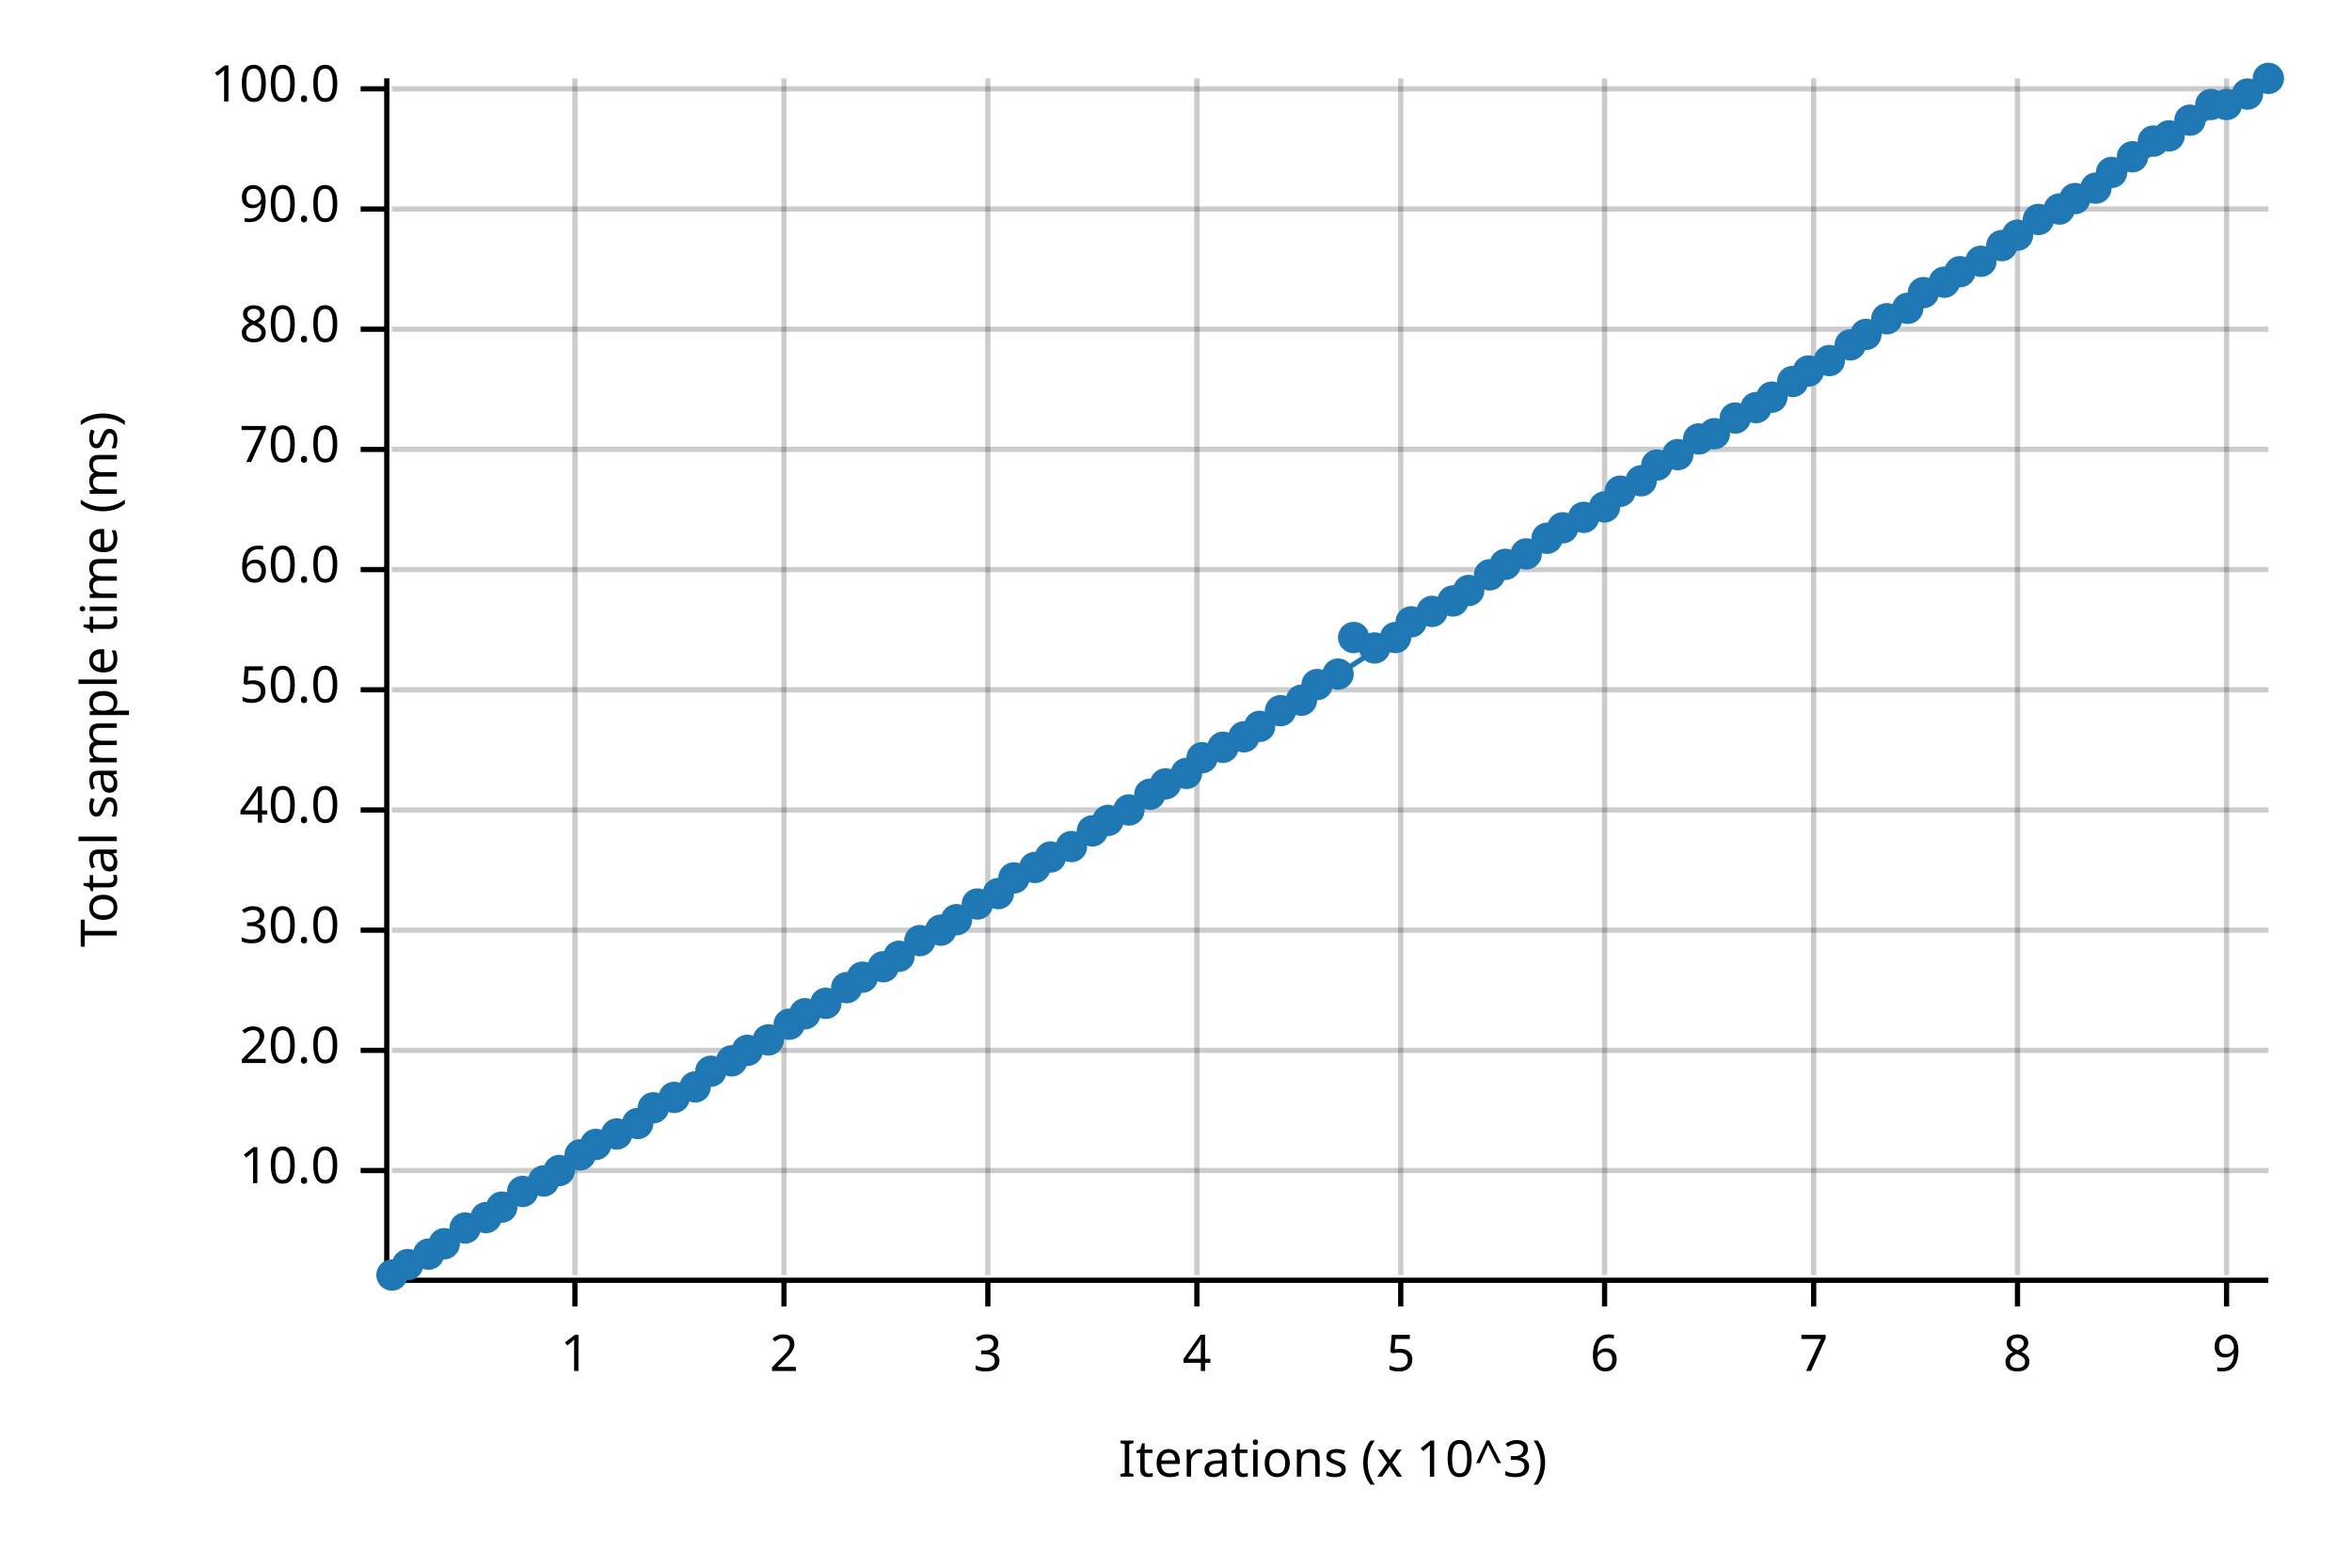
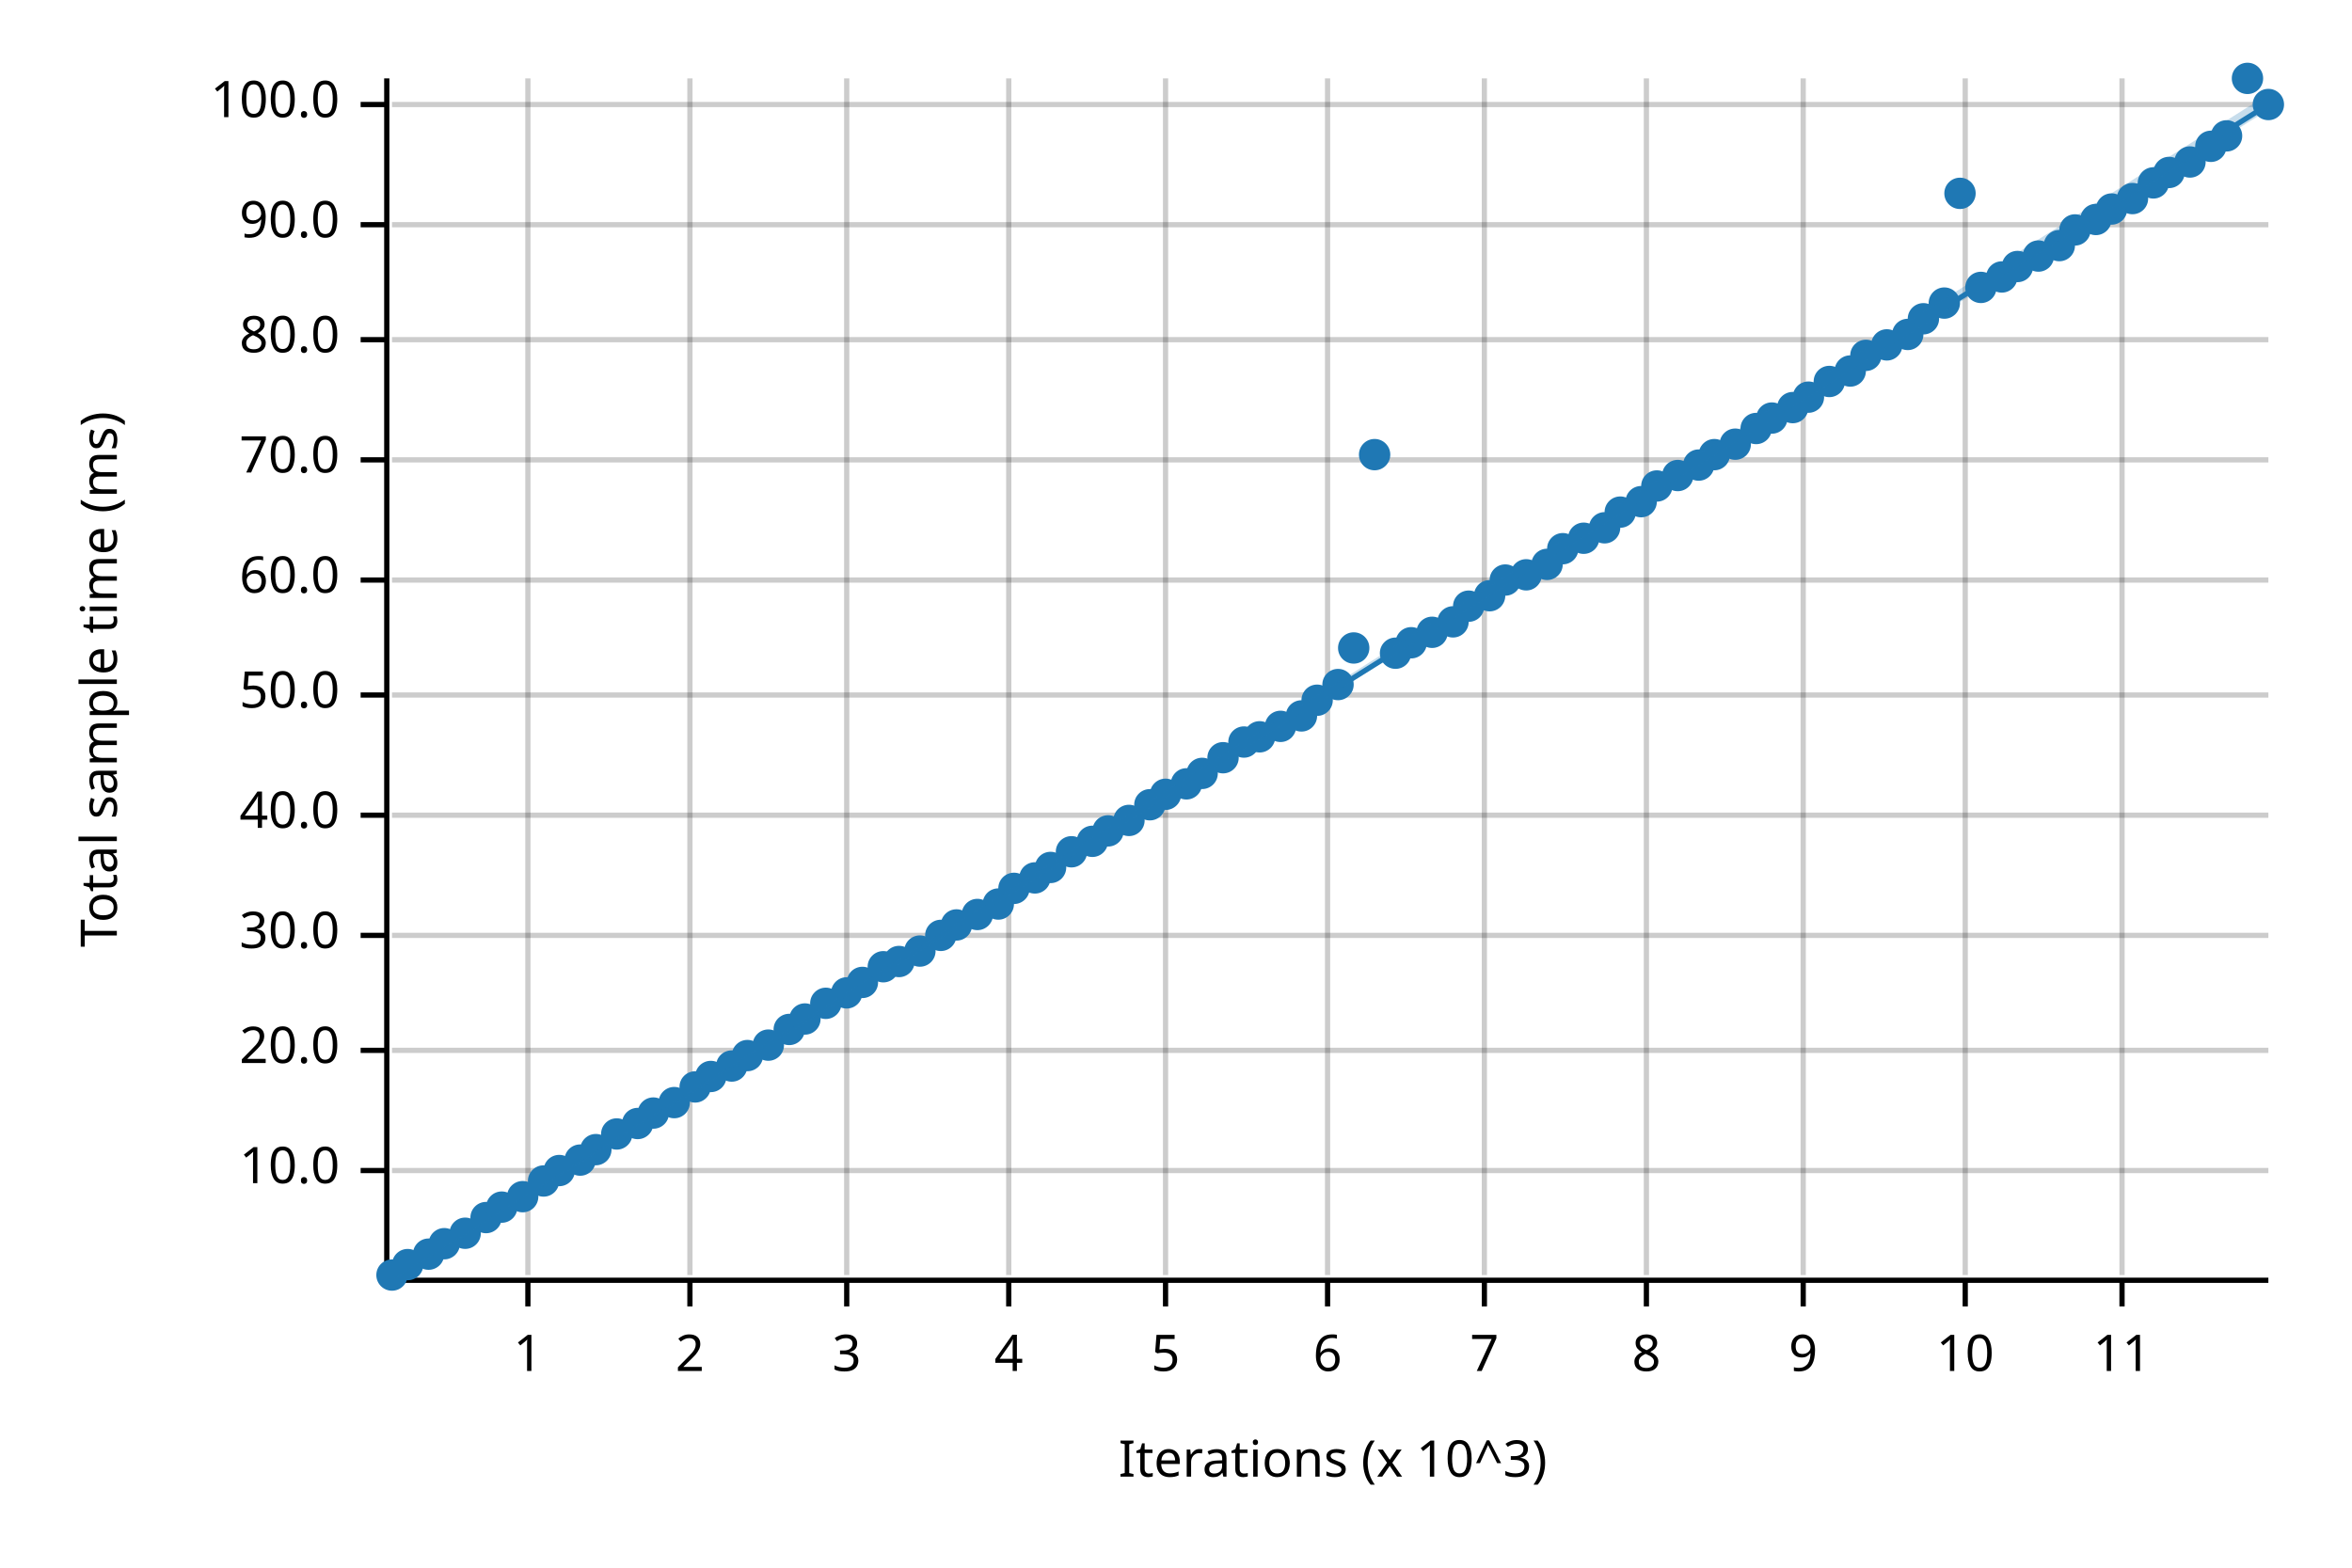
<svg xmlns="http://www.w3.org/2000/svg" width="450" height="300" viewBox="0 0 450 300">
  <text x="15" y="130" dy="0.76em" text-anchor="middle" font-family="sans-serif" font-size="9.677" opacity="1" fill="#000000" transform="rotate(270, 15, 130)">
Total sample time (ms)
</text>
  <text x="255" y="285" dy="-0.5ex" text-anchor="middle" font-family="sans-serif" font-size="9.677" opacity="1" fill="#000000">
Iterations (x 10^3)
</text>
-   <line opacity="0.2" stroke="#000000" stroke-width="1" x1="110" y1="244" x2="110" y2="15" />
-   <line opacity="0.2" stroke="#000000" stroke-width="1" x1="150" y1="244" x2="150" y2="15" />
-   <line opacity="0.2" stroke="#000000" stroke-width="1" x1="189" y1="244" x2="189" y2="15" />
-   <line opacity="0.2" stroke="#000000" stroke-width="1" x1="229" y1="244" x2="229" y2="15" />
-   <line opacity="0.2" stroke="#000000" stroke-width="1" x1="268" y1="244" x2="268" y2="15" />
-   <line opacity="0.2" stroke="#000000" stroke-width="1" x1="307" y1="244" x2="307" y2="15" />
-   <line opacity="0.2" stroke="#000000" stroke-width="1" x1="347" y1="244" x2="347" y2="15" />
-   <line opacity="0.2" stroke="#000000" stroke-width="1" x1="386" y1="244" x2="386" y2="15" />
-   <line opacity="0.2" stroke="#000000" stroke-width="1" x1="426" y1="244" x2="426" y2="15" />
+   <line opacity="0.2" stroke="#000000" stroke-width="1" x1="101" y1="244" x2="101" y2="15" />
+   <line opacity="0.2" stroke="#000000" stroke-width="1" x1="132" y1="244" x2="132" y2="15" />
+   <line opacity="0.2" stroke="#000000" stroke-width="1" x1="162" y1="244" x2="162" y2="15" />
+   <line opacity="0.2" stroke="#000000" stroke-width="1" x1="193" y1="244" x2="193" y2="15" />
+   <line opacity="0.2" stroke="#000000" stroke-width="1" x1="223" y1="244" x2="223" y2="15" />
+   <line opacity="0.2" stroke="#000000" stroke-width="1" x1="254" y1="244" x2="254" y2="15" />
+   <line opacity="0.2" stroke="#000000" stroke-width="1" x1="284" y1="244" x2="284" y2="15" />
+   <line opacity="0.2" stroke="#000000" stroke-width="1" x1="315" y1="244" x2="315" y2="15" />
+   <line opacity="0.2" stroke="#000000" stroke-width="1" x1="345" y1="244" x2="345" y2="15" />
+   <line opacity="0.2" stroke="#000000" stroke-width="1" x1="376" y1="244" x2="376" y2="15" />
+   <line opacity="0.2" stroke="#000000" stroke-width="1" x1="406" y1="244" x2="406" y2="15" />
  <line opacity="0.2" stroke="#000000" stroke-width="1" x1="75" y1="224" x2="434" y2="224" />
  <line opacity="0.2" stroke="#000000" stroke-width="1" x1="75" y1="201" x2="434" y2="201" />
-   <line opacity="0.2" stroke="#000000" stroke-width="1" x1="75" y1="178" x2="434" y2="178" />
-   <line opacity="0.2" stroke="#000000" stroke-width="1" x1="75" y1="155" x2="434" y2="155" />
-   <line opacity="0.2" stroke="#000000" stroke-width="1" x1="75" y1="132" x2="434" y2="132" />
-   <line opacity="0.2" stroke="#000000" stroke-width="1" x1="75" y1="109" x2="434" y2="109" />
-   <line opacity="0.2" stroke="#000000" stroke-width="1" x1="75" y1="86" x2="434" y2="86" />
-   <line opacity="0.2" stroke="#000000" stroke-width="1" x1="75" y1="63" x2="434" y2="63" />
-   <line opacity="0.2" stroke="#000000" stroke-width="1" x1="75" y1="40" x2="434" y2="40" />
-   <line opacity="0.2" stroke="#000000" stroke-width="1" x1="75" y1="17" x2="434" y2="17" />
+   <line opacity="0.2" stroke="#000000" stroke-width="1" x1="75" y1="179" x2="434" y2="179" />
+   <line opacity="0.2" stroke="#000000" stroke-width="1" x1="75" y1="156" x2="434" y2="156" />
+   <line opacity="0.2" stroke="#000000" stroke-width="1" x1="75" y1="133" x2="434" y2="133" />
+   <line opacity="0.2" stroke="#000000" stroke-width="1" x1="75" y1="111" x2="434" y2="111" />
+   <line opacity="0.2" stroke="#000000" stroke-width="1" x1="75" y1="88" x2="434" y2="88" />
+   <line opacity="0.2" stroke="#000000" stroke-width="1" x1="75" y1="65" x2="434" y2="65" />
+   <line opacity="0.2" stroke="#000000" stroke-width="1" x1="75" y1="43" x2="434" y2="43" />
+   <line opacity="0.2" stroke="#000000" stroke-width="1" x1="75" y1="20" x2="434" y2="20" />
  <polyline fill="none" opacity="1" stroke="#000000" stroke-width="1" points="74,15 74,244 " />
  <text x="65" y="224" dy="0.5ex" text-anchor="end" font-family="sans-serif" font-size="9.677" opacity="1" fill="#000000">
10.0
</text>
  <polyline fill="none" opacity="1" stroke="#000000" stroke-width="1" points="69,224 74,224 " />
  <text x="65" y="201" dy="0.5ex" text-anchor="end" font-family="sans-serif" font-size="9.677" opacity="1" fill="#000000">
20.0
</text>
  <polyline fill="none" opacity="1" stroke="#000000" stroke-width="1" points="69,201 74,201 " />
-   <text x="65" y="178" dy="0.5ex" text-anchor="end" font-family="sans-serif" font-size="9.677" opacity="1" fill="#000000">
+   <text x="65" y="179" dy="0.5ex" text-anchor="end" font-family="sans-serif" font-size="9.677" opacity="1" fill="#000000">
30.0
</text>
-   <polyline fill="none" opacity="1" stroke="#000000" stroke-width="1" points="69,178 74,178 " />
-   <text x="65" y="155" dy="0.5ex" text-anchor="end" font-family="sans-serif" font-size="9.677" opacity="1" fill="#000000">
+   <polyline fill="none" opacity="1" stroke="#000000" stroke-width="1" points="69,179 74,179 " />
+   <text x="65" y="156" dy="0.5ex" text-anchor="end" font-family="sans-serif" font-size="9.677" opacity="1" fill="#000000">
40.0
</text>
-   <polyline fill="none" opacity="1" stroke="#000000" stroke-width="1" points="69,155 74,155 " />
-   <text x="65" y="132" dy="0.5ex" text-anchor="end" font-family="sans-serif" font-size="9.677" opacity="1" fill="#000000">
+   <polyline fill="none" opacity="1" stroke="#000000" stroke-width="1" points="69,156 74,156 " />
+   <text x="65" y="133" dy="0.5ex" text-anchor="end" font-family="sans-serif" font-size="9.677" opacity="1" fill="#000000">
50.0
</text>
-   <polyline fill="none" opacity="1" stroke="#000000" stroke-width="1" points="69,132 74,132 " />
-   <text x="65" y="109" dy="0.5ex" text-anchor="end" font-family="sans-serif" font-size="9.677" opacity="1" fill="#000000">
+   <polyline fill="none" opacity="1" stroke="#000000" stroke-width="1" points="69,133 74,133 " />
+   <text x="65" y="111" dy="0.5ex" text-anchor="end" font-family="sans-serif" font-size="9.677" opacity="1" fill="#000000">
60.0
</text>
-   <polyline fill="none" opacity="1" stroke="#000000" stroke-width="1" points="69,109 74,109 " />
-   <text x="65" y="86" dy="0.5ex" text-anchor="end" font-family="sans-serif" font-size="9.677" opacity="1" fill="#000000">
+   <polyline fill="none" opacity="1" stroke="#000000" stroke-width="1" points="69,111 74,111 " />
+   <text x="65" y="88" dy="0.5ex" text-anchor="end" font-family="sans-serif" font-size="9.677" opacity="1" fill="#000000">
70.0
</text>
-   <polyline fill="none" opacity="1" stroke="#000000" stroke-width="1" points="69,86 74,86 " />
-   <text x="65" y="63" dy="0.5ex" text-anchor="end" font-family="sans-serif" font-size="9.677" opacity="1" fill="#000000">
+   <polyline fill="none" opacity="1" stroke="#000000" stroke-width="1" points="69,88 74,88 " />
+   <text x="65" y="65" dy="0.5ex" text-anchor="end" font-family="sans-serif" font-size="9.677" opacity="1" fill="#000000">
80.0
</text>
-   <polyline fill="none" opacity="1" stroke="#000000" stroke-width="1" points="69,63 74,63 " />
-   <text x="65" y="40" dy="0.5ex" text-anchor="end" font-family="sans-serif" font-size="9.677" opacity="1" fill="#000000">
+   <polyline fill="none" opacity="1" stroke="#000000" stroke-width="1" points="69,65 74,65 " />
+   <text x="65" y="43" dy="0.5ex" text-anchor="end" font-family="sans-serif" font-size="9.677" opacity="1" fill="#000000">
90.0
</text>
-   <polyline fill="none" opacity="1" stroke="#000000" stroke-width="1" points="69,40 74,40 " />
-   <text x="65" y="17" dy="0.5ex" text-anchor="end" font-family="sans-serif" font-size="9.677" opacity="1" fill="#000000">
+   <polyline fill="none" opacity="1" stroke="#000000" stroke-width="1" points="69,43 74,43 " />
+   <text x="65" y="20" dy="0.5ex" text-anchor="end" font-family="sans-serif" font-size="9.677" opacity="1" fill="#000000">
100.0
</text>
-   <polyline fill="none" opacity="1" stroke="#000000" stroke-width="1" points="69,17 74,17 " />
+   <polyline fill="none" opacity="1" stroke="#000000" stroke-width="1" points="69,20 74,20 " />
  <polyline fill="none" opacity="1" stroke="#000000" stroke-width="1" points="75,245 434,245 " />
-   <text x="110" y="255" dy="0.76em" text-anchor="middle" font-family="sans-serif" font-size="9.677" opacity="1" fill="#000000">
+   <text x="101" y="255" dy="0.76em" text-anchor="middle" font-family="sans-serif" font-size="9.677" opacity="1" fill="#000000">
1
</text>
-   <polyline fill="none" opacity="1" stroke="#000000" stroke-width="1" points="110,245 110,250 " />
-   <text x="150" y="255" dy="0.76em" text-anchor="middle" font-family="sans-serif" font-size="9.677" opacity="1" fill="#000000">
+   <polyline fill="none" opacity="1" stroke="#000000" stroke-width="1" points="101,245 101,250 " />
+   <text x="132" y="255" dy="0.76em" text-anchor="middle" font-family="sans-serif" font-size="9.677" opacity="1" fill="#000000">
2
</text>
-   <polyline fill="none" opacity="1" stroke="#000000" stroke-width="1" points="150,245 150,250 " />
-   <text x="189" y="255" dy="0.76em" text-anchor="middle" font-family="sans-serif" font-size="9.677" opacity="1" fill="#000000">
+   <polyline fill="none" opacity="1" stroke="#000000" stroke-width="1" points="132,245 132,250 " />
+   <text x="162" y="255" dy="0.76em" text-anchor="middle" font-family="sans-serif" font-size="9.677" opacity="1" fill="#000000">
3
</text>
-   <polyline fill="none" opacity="1" stroke="#000000" stroke-width="1" points="189,245 189,250 " />
-   <text x="229" y="255" dy="0.76em" text-anchor="middle" font-family="sans-serif" font-size="9.677" opacity="1" fill="#000000">
+   <polyline fill="none" opacity="1" stroke="#000000" stroke-width="1" points="162,245 162,250 " />
+   <text x="193" y="255" dy="0.76em" text-anchor="middle" font-family="sans-serif" font-size="9.677" opacity="1" fill="#000000">
4
</text>
-   <polyline fill="none" opacity="1" stroke="#000000" stroke-width="1" points="229,245 229,250 " />
-   <text x="268" y="255" dy="0.76em" text-anchor="middle" font-family="sans-serif" font-size="9.677" opacity="1" fill="#000000">
+   <polyline fill="none" opacity="1" stroke="#000000" stroke-width="1" points="193,245 193,250 " />
+   <text x="223" y="255" dy="0.76em" text-anchor="middle" font-family="sans-serif" font-size="9.677" opacity="1" fill="#000000">
5
</text>
-   <polyline fill="none" opacity="1" stroke="#000000" stroke-width="1" points="268,245 268,250 " />
-   <text x="307" y="255" dy="0.76em" text-anchor="middle" font-family="sans-serif" font-size="9.677" opacity="1" fill="#000000">
+   <polyline fill="none" opacity="1" stroke="#000000" stroke-width="1" points="223,245 223,250 " />
+   <text x="254" y="255" dy="0.76em" text-anchor="middle" font-family="sans-serif" font-size="9.677" opacity="1" fill="#000000">
6
</text>
-   <polyline fill="none" opacity="1" stroke="#000000" stroke-width="1" points="307,245 307,250 " />
-   <text x="347" y="255" dy="0.76em" text-anchor="middle" font-family="sans-serif" font-size="9.677" opacity="1" fill="#000000">
+   <polyline fill="none" opacity="1" stroke="#000000" stroke-width="1" points="254,245 254,250 " />
+   <text x="284" y="255" dy="0.76em" text-anchor="middle" font-family="sans-serif" font-size="9.677" opacity="1" fill="#000000">
7
</text>
-   <polyline fill="none" opacity="1" stroke="#000000" stroke-width="1" points="347,245 347,250 " />
-   <text x="386" y="255" dy="0.76em" text-anchor="middle" font-family="sans-serif" font-size="9.677" opacity="1" fill="#000000">
+   <polyline fill="none" opacity="1" stroke="#000000" stroke-width="1" points="284,245 284,250 " />
+   <text x="315" y="255" dy="0.76em" text-anchor="middle" font-family="sans-serif" font-size="9.677" opacity="1" fill="#000000">
8
</text>
-   <polyline fill="none" opacity="1" stroke="#000000" stroke-width="1" points="386,245 386,250 " />
-   <text x="426" y="255" dy="0.76em" text-anchor="middle" font-family="sans-serif" font-size="9.677" opacity="1" fill="#000000">
+   <polyline fill="none" opacity="1" stroke="#000000" stroke-width="1" points="315,245 315,250 " />
+   <text x="345" y="255" dy="0.76em" text-anchor="middle" font-family="sans-serif" font-size="9.677" opacity="1" fill="#000000">
9
</text>
-   <polyline fill="none" opacity="1" stroke="#000000" stroke-width="1" points="426,245 426,250 " />
+   <polyline fill="none" opacity="1" stroke="#000000" stroke-width="1" points="345,245 345,250 " />
+   <text x="376" y="255" dy="0.76em" text-anchor="middle" font-family="sans-serif" font-size="9.677" opacity="1" fill="#000000">
+ 10
+ </text>
+   <polyline fill="none" opacity="1" stroke="#000000" stroke-width="1" points="376,245 376,250 " />
+   <text x="406" y="255" dy="0.76em" text-anchor="middle" font-family="sans-serif" font-size="9.677" opacity="1" fill="#000000">
+ 11
+ </text>
+   <polyline fill="none" opacity="1" stroke="#000000" stroke-width="1" points="406,245 406,250 " />
  <circle cx="75" cy="244" r="3" opacity="1" fill="#1F78B4" stroke="none" stroke-width="1" />
  <circle cx="78" cy="242" r="3" opacity="1" fill="#1F78B4" stroke="none" stroke-width="1" />
  <circle cx="82" cy="240" r="3" opacity="1" fill="#1F78B4" stroke="none" stroke-width="1" />
  <circle cx="85" cy="238" r="3" opacity="1" fill="#1F78B4" stroke="none" stroke-width="1" />
-   <circle cx="89" cy="235" r="3" opacity="1" fill="#1F78B4" stroke="none" stroke-width="1" />
+   <circle cx="89" cy="236" r="3" opacity="1" fill="#1F78B4" stroke="none" stroke-width="1" />
  <circle cx="93" cy="233" r="3" opacity="1" fill="#1F78B4" stroke="none" stroke-width="1" />
  <circle cx="96" cy="231" r="3" opacity="1" fill="#1F78B4" stroke="none" stroke-width="1" />
-   <circle cx="100" cy="228" r="3" opacity="1" fill="#1F78B4" stroke="none" stroke-width="1" />
+   <circle cx="100" cy="229" r="3" opacity="1" fill="#1F78B4" stroke="none" stroke-width="1" />
  <circle cx="104" cy="226" r="3" opacity="1" fill="#1F78B4" stroke="none" stroke-width="1" />
  <circle cx="107" cy="224" r="3" opacity="1" fill="#1F78B4" stroke="none" stroke-width="1" />
-   <circle cx="111" cy="221" r="3" opacity="1" fill="#1F78B4" stroke="none" stroke-width="1" />
-   <circle cx="114" cy="219" r="3" opacity="1" fill="#1F78B4" stroke="none" stroke-width="1" />
+   <circle cx="111" cy="222" r="3" opacity="1" fill="#1F78B4" stroke="none" stroke-width="1" />
+   <circle cx="114" cy="220" r="3" opacity="1" fill="#1F78B4" stroke="none" stroke-width="1" />
  <circle cx="118" cy="217" r="3" opacity="1" fill="#1F78B4" stroke="none" stroke-width="1" />
  <circle cx="122" cy="215" r="3" opacity="1" fill="#1F78B4" stroke="none" stroke-width="1" />
-   <circle cx="125" cy="212" r="3" opacity="1" fill="#1F78B4" stroke="none" stroke-width="1" />
-   <circle cx="129" cy="210" r="3" opacity="1" fill="#1F78B4" stroke="none" stroke-width="1" />
+   <circle cx="125" cy="213" r="3" opacity="1" fill="#1F78B4" stroke="none" stroke-width="1" />
+   <circle cx="129" cy="211" r="3" opacity="1" fill="#1F78B4" stroke="none" stroke-width="1" />
  <circle cx="133" cy="208" r="3" opacity="1" fill="#1F78B4" stroke="none" stroke-width="1" />
-   <circle cx="136" cy="205" r="3" opacity="1" fill="#1F78B4" stroke="none" stroke-width="1" />
-   <circle cx="140" cy="203" r="3" opacity="1" fill="#1F78B4" stroke="none" stroke-width="1" />
-   <circle cx="143" cy="201" r="3" opacity="1" fill="#1F78B4" stroke="none" stroke-width="1" />
-   <circle cx="147" cy="199" r="3" opacity="1" fill="#1F78B4" stroke="none" stroke-width="1" />
-   <circle cx="151" cy="196" r="3" opacity="1" fill="#1F78B4" stroke="none" stroke-width="1" />
-   <circle cx="154" cy="194" r="3" opacity="1" fill="#1F78B4" stroke="none" stroke-width="1" />
+   <circle cx="136" cy="206" r="3" opacity="1" fill="#1F78B4" stroke="none" stroke-width="1" />
+   <circle cx="140" cy="204" r="3" opacity="1" fill="#1F78B4" stroke="none" stroke-width="1" />
+   <circle cx="143" cy="202" r="3" opacity="1" fill="#1F78B4" stroke="none" stroke-width="1" />
+   <circle cx="147" cy="200" r="3" opacity="1" fill="#1F78B4" stroke="none" stroke-width="1" />
+   <circle cx="151" cy="197" r="3" opacity="1" fill="#1F78B4" stroke="none" stroke-width="1" />
+   <circle cx="154" cy="195" r="3" opacity="1" fill="#1F78B4" stroke="none" stroke-width="1" />
  <circle cx="158" cy="192" r="3" opacity="1" fill="#1F78B4" stroke="none" stroke-width="1" />
-   <circle cx="162" cy="189" r="3" opacity="1" fill="#1F78B4" stroke="none" stroke-width="1" />
-   <circle cx="165" cy="187" r="3" opacity="1" fill="#1F78B4" stroke="none" stroke-width="1" />
+   <circle cx="162" cy="190" r="3" opacity="1" fill="#1F78B4" stroke="none" stroke-width="1" />
+   <circle cx="165" cy="188" r="3" opacity="1" fill="#1F78B4" stroke="none" stroke-width="1" />
  <circle cx="169" cy="185" r="3" opacity="1" fill="#1F78B4" stroke="none" stroke-width="1" />
-   <circle cx="172" cy="183" r="3" opacity="1" fill="#1F78B4" stroke="none" stroke-width="1" />
-   <circle cx="176" cy="180" r="3" opacity="1" fill="#1F78B4" stroke="none" stroke-width="1" />
-   <circle cx="180" cy="178" r="3" opacity="1" fill="#1F78B4" stroke="none" stroke-width="1" />
-   <circle cx="183" cy="176" r="3" opacity="1" fill="#1F78B4" stroke="none" stroke-width="1" />
-   <circle cx="187" cy="173" r="3" opacity="1" fill="#1F78B4" stroke="none" stroke-width="1" />
-   <circle cx="191" cy="171" r="3" opacity="1" fill="#1F78B4" stroke="none" stroke-width="1" />
-   <circle cx="194" cy="168" r="3" opacity="1" fill="#1F78B4" stroke="none" stroke-width="1" />
-   <circle cx="198" cy="166" r="3" opacity="1" fill="#1F78B4" stroke="none" stroke-width="1" />
-   <circle cx="201" cy="164" r="3" opacity="1" fill="#1F78B4" stroke="none" stroke-width="1" />
-   <circle cx="205" cy="162" r="3" opacity="1" fill="#1F78B4" stroke="none" stroke-width="1" />
-   <circle cx="209" cy="159" r="3" opacity="1" fill="#1F78B4" stroke="none" stroke-width="1" />
-   <circle cx="212" cy="157" r="3" opacity="1" fill="#1F78B4" stroke="none" stroke-width="1" />
-   <circle cx="216" cy="155" r="3" opacity="1" fill="#1F78B4" stroke="none" stroke-width="1" />
-   <circle cx="220" cy="152" r="3" opacity="1" fill="#1F78B4" stroke="none" stroke-width="1" />
-   <circle cx="223" cy="150" r="3" opacity="1" fill="#1F78B4" stroke="none" stroke-width="1" />
-   <circle cx="227" cy="148" r="3" opacity="1" fill="#1F78B4" stroke="none" stroke-width="1" />
-   <circle cx="230" cy="145" r="3" opacity="1" fill="#1F78B4" stroke="none" stroke-width="1" />
-   <circle cx="234" cy="143" r="3" opacity="1" fill="#1F78B4" stroke="none" stroke-width="1" />
-   <circle cx="238" cy="141" r="3" opacity="1" fill="#1F78B4" stroke="none" stroke-width="1" />
-   <circle cx="241" cy="139" r="3" opacity="1" fill="#1F78B4" stroke="none" stroke-width="1" />
-   <circle cx="245" cy="136" r="3" opacity="1" fill="#1F78B4" stroke="none" stroke-width="1" />
-   <circle cx="249" cy="134" r="3" opacity="1" fill="#1F78B4" stroke="none" stroke-width="1" />
-   <circle cx="252" cy="131" r="3" opacity="1" fill="#1F78B4" stroke="none" stroke-width="1" />
-   <circle cx="256" cy="129" r="3" opacity="1" fill="#1F78B4" stroke="none" stroke-width="1" />
-   <circle cx="259" cy="122" r="3" opacity="1" fill="#1F78B4" stroke="none" stroke-width="1" />
-   <circle cx="263" cy="124" r="3" opacity="1" fill="#1F78B4" stroke="none" stroke-width="1" />
-   <circle cx="267" cy="122" r="3" opacity="1" fill="#1F78B4" stroke="none" stroke-width="1" />
-   <circle cx="270" cy="119" r="3" opacity="1" fill="#1F78B4" stroke="none" stroke-width="1" />
-   <circle cx="274" cy="117" r="3" opacity="1" fill="#1F78B4" stroke="none" stroke-width="1" />
-   <circle cx="278" cy="115" r="3" opacity="1" fill="#1F78B4" stroke="none" stroke-width="1" />
-   <circle cx="281" cy="113" r="3" opacity="1" fill="#1F78B4" stroke="none" stroke-width="1" />
-   <circle cx="285" cy="110" r="3" opacity="1" fill="#1F78B4" stroke="none" stroke-width="1" />
-   <circle cx="288" cy="108" r="3" opacity="1" fill="#1F78B4" stroke="none" stroke-width="1" />
-   <circle cx="292" cy="106" r="3" opacity="1" fill="#1F78B4" stroke="none" stroke-width="1" />
-   <circle cx="296" cy="103" r="3" opacity="1" fill="#1F78B4" stroke="none" stroke-width="1" />
-   <circle cx="299" cy="101" r="3" opacity="1" fill="#1F78B4" stroke="none" stroke-width="1" />
-   <circle cx="303" cy="99" r="3" opacity="1" fill="#1F78B4" stroke="none" stroke-width="1" />
-   <circle cx="307" cy="97" r="3" opacity="1" fill="#1F78B4" stroke="none" stroke-width="1" />
-   <circle cx="310" cy="94" r="3" opacity="1" fill="#1F78B4" stroke="none" stroke-width="1" />
-   <circle cx="314" cy="92" r="3" opacity="1" fill="#1F78B4" stroke="none" stroke-width="1" />
-   <circle cx="317" cy="89" r="3" opacity="1" fill="#1F78B4" stroke="none" stroke-width="1" />
-   <circle cx="321" cy="87" r="3" opacity="1" fill="#1F78B4" stroke="none" stroke-width="1" />
-   <circle cx="325" cy="84" r="3" opacity="1" fill="#1F78B4" stroke="none" stroke-width="1" />
-   <circle cx="328" cy="83" r="3" opacity="1" fill="#1F78B4" stroke="none" stroke-width="1" />
-   <circle cx="332" cy="80" r="3" opacity="1" fill="#1F78B4" stroke="none" stroke-width="1" />
-   <circle cx="336" cy="78" r="3" opacity="1" fill="#1F78B4" stroke="none" stroke-width="1" />
-   <circle cx="339" cy="76" r="3" opacity="1" fill="#1F78B4" stroke="none" stroke-width="1" />
-   <circle cx="343" cy="73" r="3" opacity="1" fill="#1F78B4" stroke="none" stroke-width="1" />
-   <circle cx="346" cy="71" r="3" opacity="1" fill="#1F78B4" stroke="none" stroke-width="1" />
-   <circle cx="350" cy="69" r="3" opacity="1" fill="#1F78B4" stroke="none" stroke-width="1" />
-   <circle cx="354" cy="66" r="3" opacity="1" fill="#1F78B4" stroke="none" stroke-width="1" />
-   <circle cx="357" cy="64" r="3" opacity="1" fill="#1F78B4" stroke="none" stroke-width="1" />
-   <circle cx="361" cy="61" r="3" opacity="1" fill="#1F78B4" stroke="none" stroke-width="1" />
-   <circle cx="365" cy="59" r="3" opacity="1" fill="#1F78B4" stroke="none" stroke-width="1" />
-   <circle cx="368" cy="56" r="3" opacity="1" fill="#1F78B4" stroke="none" stroke-width="1" />
-   <circle cx="372" cy="54" r="3" opacity="1" fill="#1F78B4" stroke="none" stroke-width="1" />
-   <circle cx="375" cy="52" r="3" opacity="1" fill="#1F78B4" stroke="none" stroke-width="1" />
-   <circle cx="379" cy="50" r="3" opacity="1" fill="#1F78B4" stroke="none" stroke-width="1" />
-   <circle cx="383" cy="47" r="3" opacity="1" fill="#1F78B4" stroke="none" stroke-width="1" />
-   <circle cx="386" cy="45" r="3" opacity="1" fill="#1F78B4" stroke="none" stroke-width="1" />
-   <circle cx="390" cy="42" r="3" opacity="1" fill="#1F78B4" stroke="none" stroke-width="1" />
-   <circle cx="394" cy="40" r="3" opacity="1" fill="#1F78B4" stroke="none" stroke-width="1" />
-   <circle cx="397" cy="38" r="3" opacity="1" fill="#1F78B4" stroke="none" stroke-width="1" />
-   <circle cx="401" cy="36" r="3" opacity="1" fill="#1F78B4" stroke="none" stroke-width="1" />
-   <circle cx="404" cy="33" r="3" opacity="1" fill="#1F78B4" stroke="none" stroke-width="1" />
-   <circle cx="408" cy="30" r="3" opacity="1" fill="#1F78B4" stroke="none" stroke-width="1" />
-   <circle cx="412" cy="27" r="3" opacity="1" fill="#1F78B4" stroke="none" stroke-width="1" />
-   <circle cx="415" cy="26" r="3" opacity="1" fill="#1F78B4" stroke="none" stroke-width="1" />
-   <circle cx="419" cy="23" r="3" opacity="1" fill="#1F78B4" stroke="none" stroke-width="1" />
-   <circle cx="423" cy="20" r="3" opacity="1" fill="#1F78B4" stroke="none" stroke-width="1" />
-   <circle cx="426" cy="20" r="3" opacity="1" fill="#1F78B4" stroke="none" stroke-width="1" />
-   <circle cx="430" cy="18" r="3" opacity="1" fill="#1F78B4" stroke="none" stroke-width="1" />
-   <circle cx="434" cy="15" r="3" opacity="1" fill="#1F78B4" stroke="none" stroke-width="1" />
-   <polyline fill="none" opacity="1" stroke="#1F78B4" stroke-width="1" points="75,245 434,15 " />
-   <polygon opacity="0.25" fill="#1F78B4" points="75,245 434,15 434,15 " />
+   <circle cx="172" cy="184" r="3" opacity="1" fill="#1F78B4" stroke="none" stroke-width="1" />
+   <circle cx="176" cy="182" r="3" opacity="1" fill="#1F78B4" stroke="none" stroke-width="1" />
+   <circle cx="180" cy="179" r="3" opacity="1" fill="#1F78B4" stroke="none" stroke-width="1" />
+   <circle cx="183" cy="177" r="3" opacity="1" fill="#1F78B4" stroke="none" stroke-width="1" />
+   <circle cx="187" cy="175" r="3" opacity="1" fill="#1F78B4" stroke="none" stroke-width="1" />
+   <circle cx="191" cy="173" r="3" opacity="1" fill="#1F78B4" stroke="none" stroke-width="1" />
+   <circle cx="194" cy="170" r="3" opacity="1" fill="#1F78B4" stroke="none" stroke-width="1" />
+   <circle cx="198" cy="168" r="3" opacity="1" fill="#1F78B4" stroke="none" stroke-width="1" />
+   <circle cx="201" cy="166" r="3" opacity="1" fill="#1F78B4" stroke="none" stroke-width="1" />
+   <circle cx="205" cy="163" r="3" opacity="1" fill="#1F78B4" stroke="none" stroke-width="1" />
+   <circle cx="209" cy="161" r="3" opacity="1" fill="#1F78B4" stroke="none" stroke-width="1" />
+   <circle cx="212" cy="159" r="3" opacity="1" fill="#1F78B4" stroke="none" stroke-width="1" />
+   <circle cx="216" cy="157" r="3" opacity="1" fill="#1F78B4" stroke="none" stroke-width="1" />
+   <circle cx="220" cy="154" r="3" opacity="1" fill="#1F78B4" stroke="none" stroke-width="1" />
+   <circle cx="223" cy="152" r="3" opacity="1" fill="#1F78B4" stroke="none" stroke-width="1" />
+   <circle cx="227" cy="150" r="3" opacity="1" fill="#1F78B4" stroke="none" stroke-width="1" />
+   <circle cx="230" cy="148" r="3" opacity="1" fill="#1F78B4" stroke="none" stroke-width="1" />
+   <circle cx="234" cy="145" r="3" opacity="1" fill="#1F78B4" stroke="none" stroke-width="1" />
+   <circle cx="238" cy="142" r="3" opacity="1" fill="#1F78B4" stroke="none" stroke-width="1" />
+   <circle cx="241" cy="141" r="3" opacity="1" fill="#1F78B4" stroke="none" stroke-width="1" />
+   <circle cx="245" cy="139" r="3" opacity="1" fill="#1F78B4" stroke="none" stroke-width="1" />
+   <circle cx="249" cy="137" r="3" opacity="1" fill="#1F78B4" stroke="none" stroke-width="1" />
+   <circle cx="252" cy="134" r="3" opacity="1" fill="#1F78B4" stroke="none" stroke-width="1" />
+   <circle cx="256" cy="131" r="3" opacity="1" fill="#1F78B4" stroke="none" stroke-width="1" />
+   <circle cx="259" cy="124" r="3" opacity="1" fill="#1F78B4" stroke="none" stroke-width="1" />
+   <circle cx="263" cy="87" r="3" opacity="1" fill="#1F78B4" stroke="none" stroke-width="1" />
+   <circle cx="267" cy="125" r="3" opacity="1" fill="#1F78B4" stroke="none" stroke-width="1" />
+   <circle cx="270" cy="123" r="3" opacity="1" fill="#1F78B4" stroke="none" stroke-width="1" />
+   <circle cx="274" cy="121" r="3" opacity="1" fill="#1F78B4" stroke="none" stroke-width="1" />
+   <circle cx="278" cy="119" r="3" opacity="1" fill="#1F78B4" stroke="none" stroke-width="1" />
+   <circle cx="281" cy="116" r="3" opacity="1" fill="#1F78B4" stroke="none" stroke-width="1" />
+   <circle cx="285" cy="114" r="3" opacity="1" fill="#1F78B4" stroke="none" stroke-width="1" />
+   <circle cx="288" cy="111" r="3" opacity="1" fill="#1F78B4" stroke="none" stroke-width="1" />
+   <circle cx="292" cy="110" r="3" opacity="1" fill="#1F78B4" stroke="none" stroke-width="1" />
+   <circle cx="296" cy="108" r="3" opacity="1" fill="#1F78B4" stroke="none" stroke-width="1" />
+   <circle cx="299" cy="105" r="3" opacity="1" fill="#1F78B4" stroke="none" stroke-width="1" />
+   <circle cx="303" cy="103" r="3" opacity="1" fill="#1F78B4" stroke="none" stroke-width="1" />
+   <circle cx="307" cy="101" r="3" opacity="1" fill="#1F78B4" stroke="none" stroke-width="1" />
+   <circle cx="310" cy="98" r="3" opacity="1" fill="#1F78B4" stroke="none" stroke-width="1" />
+   <circle cx="314" cy="96" r="3" opacity="1" fill="#1F78B4" stroke="none" stroke-width="1" />
+   <circle cx="317" cy="93" r="3" opacity="1" fill="#1F78B4" stroke="none" stroke-width="1" />
+   <circle cx="321" cy="91" r="3" opacity="1" fill="#1F78B4" stroke="none" stroke-width="1" />
+   <circle cx="325" cy="89" r="3" opacity="1" fill="#1F78B4" stroke="none" stroke-width="1" />
+   <circle cx="328" cy="87" r="3" opacity="1" fill="#1F78B4" stroke="none" stroke-width="1" />
+   <circle cx="332" cy="85" r="3" opacity="1" fill="#1F78B4" stroke="none" stroke-width="1" />
+   <circle cx="336" cy="82" r="3" opacity="1" fill="#1F78B4" stroke="none" stroke-width="1" />
+   <circle cx="339" cy="80" r="3" opacity="1" fill="#1F78B4" stroke="none" stroke-width="1" />
+   <circle cx="343" cy="78" r="3" opacity="1" fill="#1F78B4" stroke="none" stroke-width="1" />
+   <circle cx="346" cy="76" r="3" opacity="1" fill="#1F78B4" stroke="none" stroke-width="1" />
+   <circle cx="350" cy="73" r="3" opacity="1" fill="#1F78B4" stroke="none" stroke-width="1" />
+   <circle cx="354" cy="71" r="3" opacity="1" fill="#1F78B4" stroke="none" stroke-width="1" />
+   <circle cx="357" cy="68" r="3" opacity="1" fill="#1F78B4" stroke="none" stroke-width="1" />
+   <circle cx="361" cy="66" r="3" opacity="1" fill="#1F78B4" stroke="none" stroke-width="1" />
+   <circle cx="365" cy="64" r="3" opacity="1" fill="#1F78B4" stroke="none" stroke-width="1" />
+   <circle cx="368" cy="61" r="3" opacity="1" fill="#1F78B4" stroke="none" stroke-width="1" />
+   <circle cx="372" cy="58" r="3" opacity="1" fill="#1F78B4" stroke="none" stroke-width="1" />
+   <circle cx="375" cy="37" r="3" opacity="1" fill="#1F78B4" stroke="none" stroke-width="1" />
+   <circle cx="379" cy="55" r="3" opacity="1" fill="#1F78B4" stroke="none" stroke-width="1" />
+   <circle cx="383" cy="53" r="3" opacity="1" fill="#1F78B4" stroke="none" stroke-width="1" />
+   <circle cx="386" cy="51" r="3" opacity="1" fill="#1F78B4" stroke="none" stroke-width="1" />
+   <circle cx="390" cy="49" r="3" opacity="1" fill="#1F78B4" stroke="none" stroke-width="1" />
+   <circle cx="394" cy="47" r="3" opacity="1" fill="#1F78B4" stroke="none" stroke-width="1" />
+   <circle cx="397" cy="44" r="3" opacity="1" fill="#1F78B4" stroke="none" stroke-width="1" />
+   <circle cx="401" cy="42" r="3" opacity="1" fill="#1F78B4" stroke="none" stroke-width="1" />
+   <circle cx="404" cy="40" r="3" opacity="1" fill="#1F78B4" stroke="none" stroke-width="1" />
+   <circle cx="408" cy="38" r="3" opacity="1" fill="#1F78B4" stroke="none" stroke-width="1" />
+   <circle cx="412" cy="35" r="3" opacity="1" fill="#1F78B4" stroke="none" stroke-width="1" />
+   <circle cx="415" cy="33" r="3" opacity="1" fill="#1F78B4" stroke="none" stroke-width="1" />
+   <circle cx="419" cy="31" r="3" opacity="1" fill="#1F78B4" stroke="none" stroke-width="1" />
+   <circle cx="423" cy="28" r="3" opacity="1" fill="#1F78B4" stroke="none" stroke-width="1" />
+   <circle cx="426" cy="26" r="3" opacity="1" fill="#1F78B4" stroke="none" stroke-width="1" />
+   <circle cx="430" cy="15" r="3" opacity="1" fill="#1F78B4" stroke="none" stroke-width="1" />
+   <circle cx="434" cy="20" r="3" opacity="1" fill="#1F78B4" stroke="none" stroke-width="1" />
+   <polyline fill="none" opacity="1" stroke="#1F78B4" stroke-width="1" points="75,245 434,20 " />
+   <polygon opacity="0.25" fill="#1F78B4" points="75,245 434,21 434,18 " />
</svg>
